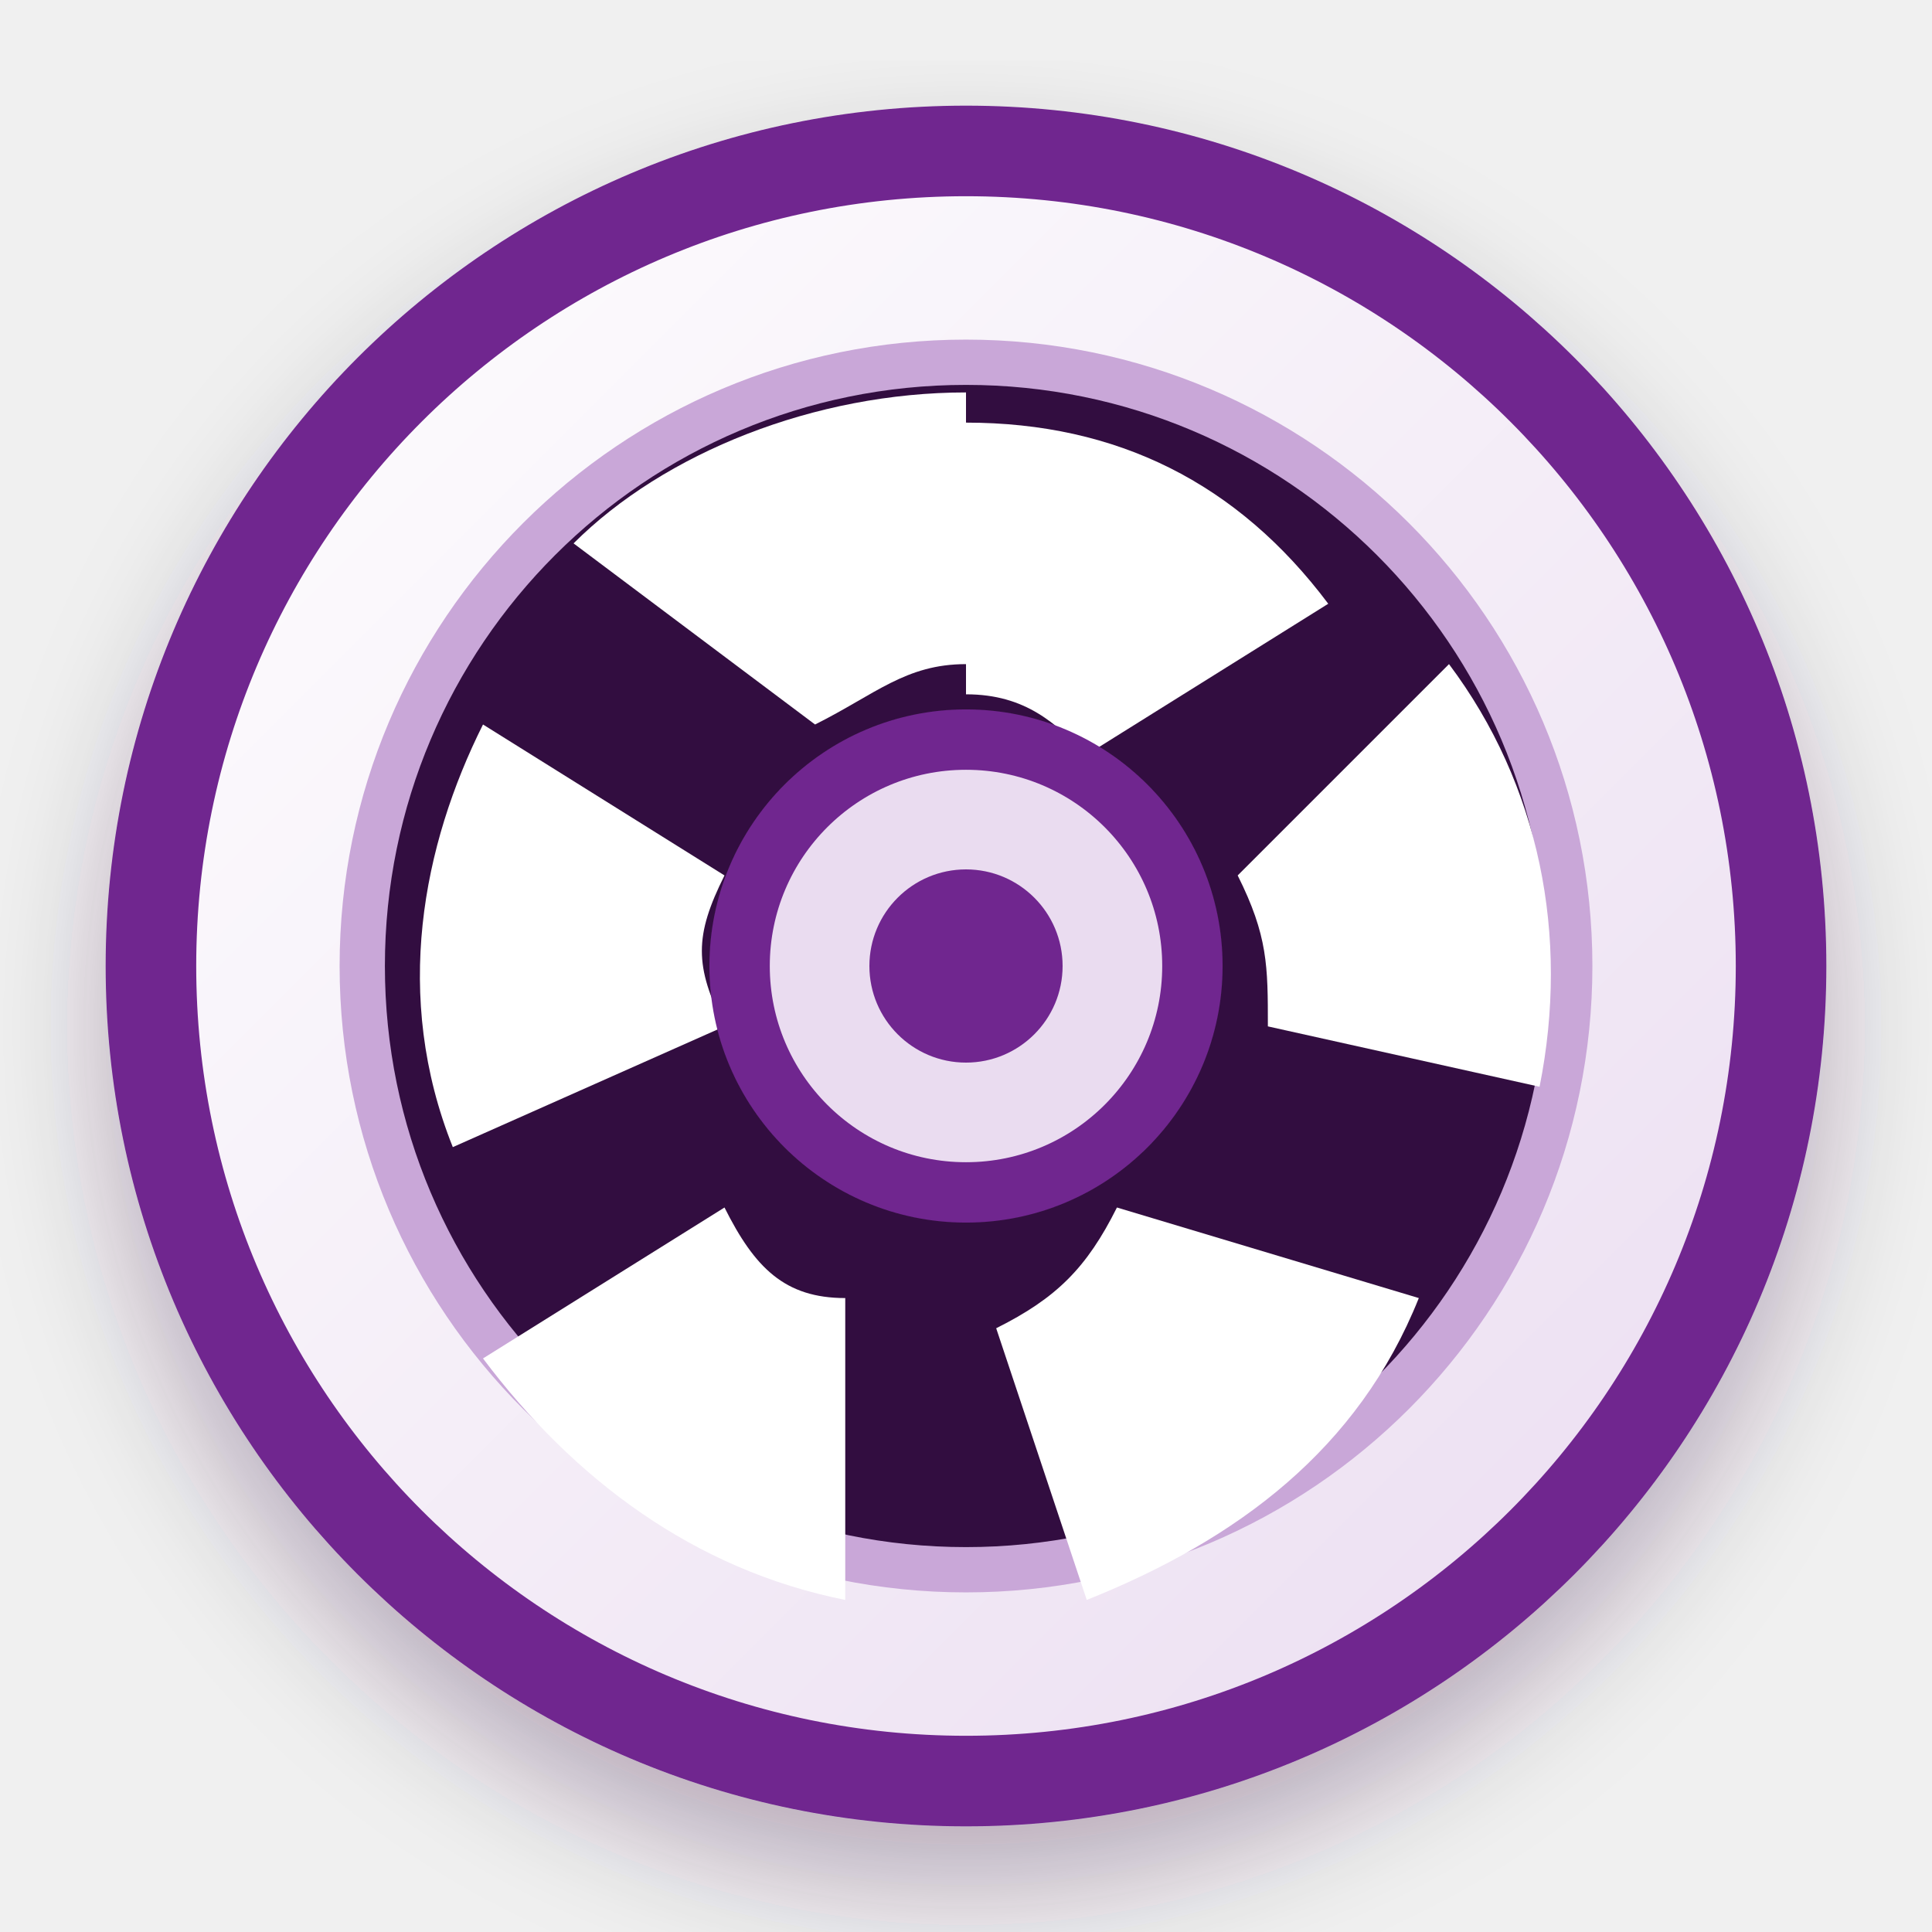
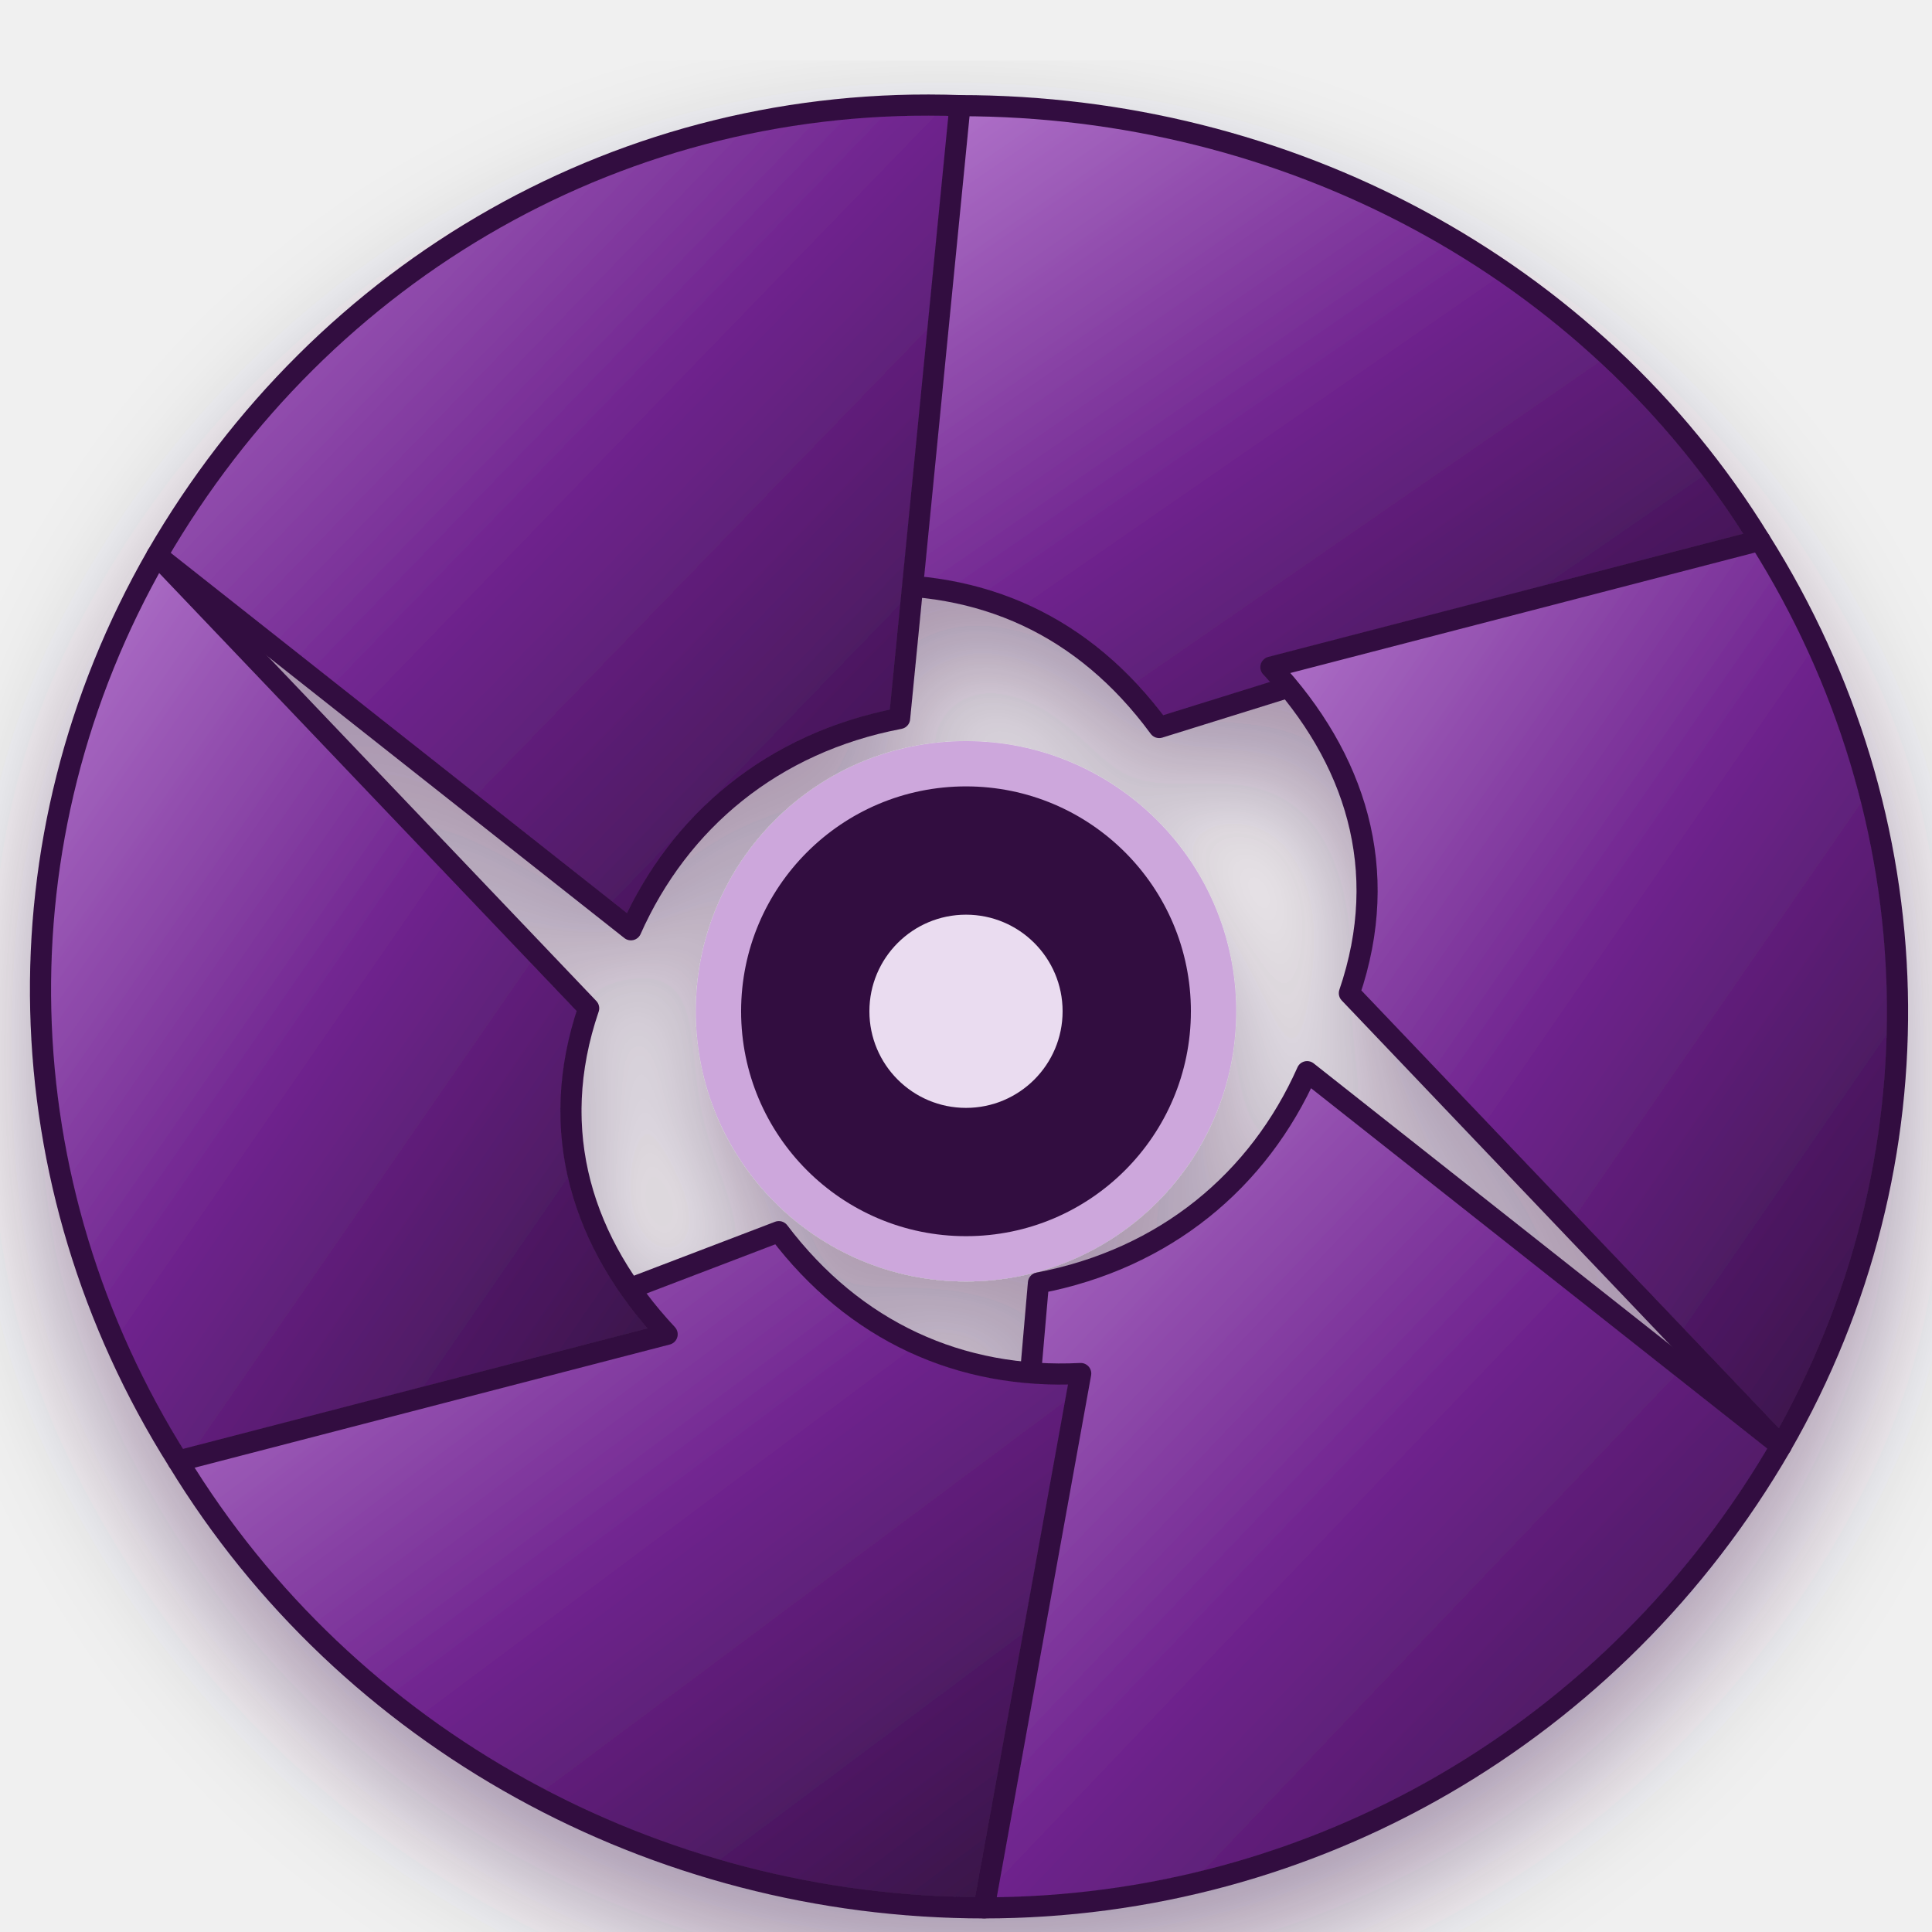
<svg xmlns="http://www.w3.org/2000/svg" width="64" height="64" viewBox="0 0 64 64">
  <defs>
-     <linearGradient id="body" x1="0" y1="0" x2="1" y2="1">
-       <stop offset="0" stop-color="#ffffff" />
-       <stop offset="1" stop-color="#eadcf0" />
+     <linearGradient id="shutter" x1="0" y1="0" x2="1" y2="1">
+       <stop offset="0" stop-color="#b77bd0" />
+       <stop offset=".48" stop-color="#70258f" />
+       <stop offset="1" stop-color="#32103f" />
    </linearGradient>
-     <filter id="shadow" x="-30%" y="-30%" width="160%" height="160%">
-       <feDropShadow dx="0" dy="2" stdDeviation="2" flood-color="#32103f" flood-opacity=".28" />
+     <filter id="shadow" x="-35%" y="-35%" width="170%" height="170%">
+       <feDropShadow dx="0" dy="2" stdDeviation="2" flood-color="#32103f" flood-opacity=".38" />
    </filter>
  </defs>
-   <g filter="url(#shadow)">
-     <circle cx="32" cy="32" r="27" fill="url(#body)" stroke="#70258f" stroke-width="3" />
-     <circle cx="32" cy="32" r="20" fill="#32103f" stroke="#c9a7d8" stroke-width="1.5" />
-     <g fill="#fff">
-       <path d="M32 14c5 0 9 2 12 6l-8 5c-1-1-2-2-4-2z" />
-       <path d="M48 22c3 4 4 9 3 14l-9-2c0-2 0-3-1-5z" />
-       <path d="M47 43c-2 5-6 8-11 10l-3-9c2-1 3-2 4-4z" />
-       <path d="M28 53c-5-1-9-4-12-8l8-5c1 2 2 3 4 3z" />
-       <path d="M15 38c-2-5-1-10 1-14l8 5c-1 2-1 3 0 5z" />
-       <path d="M19 18c3-3 8-5 13-5v9c-2 0-3 1-5 2z" />
-     </g>
-     <circle cx="32" cy="32" r="7.5" fill="#eadcf0" stroke="#70258f" stroke-width="2" />
-     <circle cx="32" cy="32" r="3.2" fill="#70258f" />
+   <g filter="url(#shadow)" stroke="#32103f" stroke-width=".7" stroke-linejoin="round">
+     <path fill="url(#shutter)" d="M31.8 3.5C42.6 3.5 52.7 8.8 58.3 17.9L38.4 24.1C35.9 20.7 32.5 19.2 28.5 19.4Z" />
+     <path fill="url(#shutter)" d="M58.3 17.9C64.1 27.1 64.4 38.5 59 47.9L44.7 32.9C46.1 28.8 44.9 25.1 42.1 22.1Z" />
+     <path fill="url(#shutter)" d="M59 47.9C53.5 57.4 43.5 63.2 32.6 63.2L34.4 42.5C38.6 41.7 41.7 39.1 43.3 35.5Z" />
+     <path fill="url(#shutter)" d="M32.6 63.2C21.7 63.2 11.5 57.6 5.9 48.4L25.8 40.8C28.3 44.1 31.8 45.7 35.8 45.5Z" />
+     <path fill="url(#shutter)" d="M5.9 48.4C.1 39.2-.2 27.8 5.2 18.4L19.5 33.4C18.1 37.5 19.3 41.2 22.1 44.2Z" />
+     <path fill="url(#shutter)" d="M5.2 18.4C10.7 8.9 20.7 3.1 31.8 3.5L29.8 23.8C25.6 24.6 22.5 27.2 20.9 30.8Z" />
+     <circle cx="32" cy="33.5" r="8.2" fill="#32103f" stroke="#cda7dc" stroke-width="1.5" />
+     <circle cx="32" cy="33.5" r="3.2" fill="#eadcf0" stroke="none" />
  </g>
</svg>
